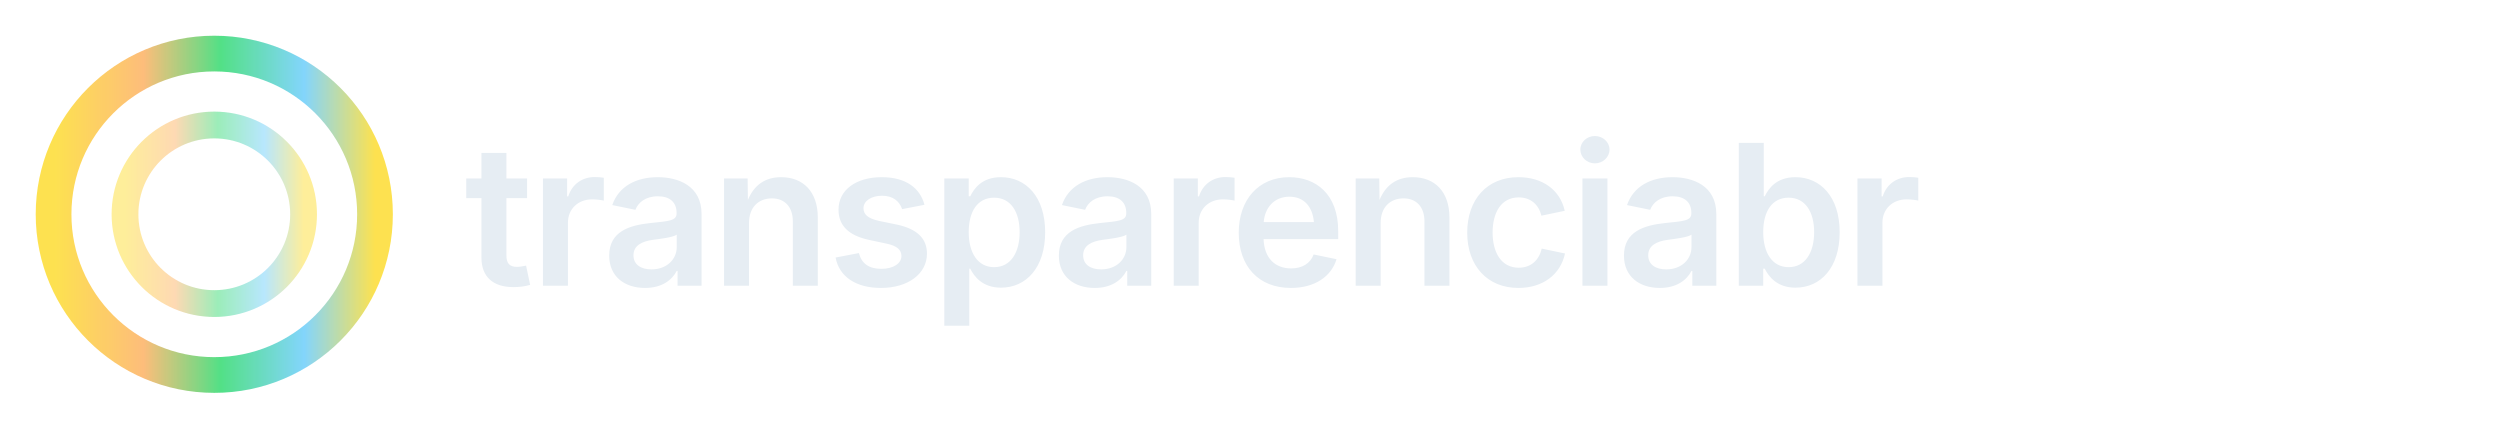
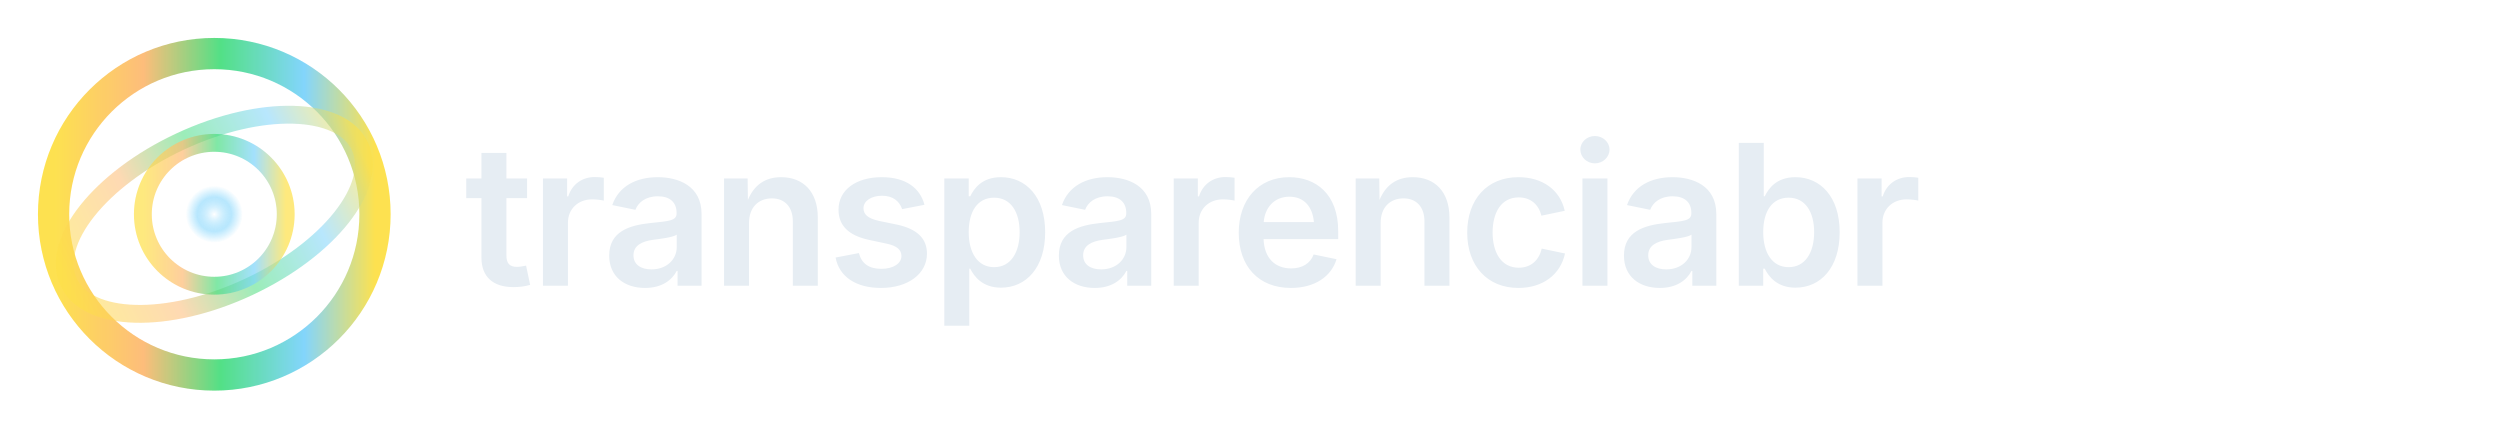
<svg xmlns="http://www.w3.org/2000/svg" viewBox="0 0 280 48" fill="none" aria-hidden="true">
  <defs>
    <linearGradient id="tb-ring" x1="0%" y1="50%" x2="100%" y2="50%">
      <stop offset="0%" stop-color="#FDE047" />
      <stop offset="28%" stop-color="#FDBA74" />
      <stop offset="52%" stop-color="#4ADE80" />
      <stop offset="78%" stop-color="#7DD3FC" />
      <stop offset="100%" stop-color="#FDE047" />
    </linearGradient>
+     <radialGradient id="tb-core" cx="50%" cy="50%" r="50%">
+       <stop offset="0%" stop-color="#FFFFFF" stop-opacity="0.95" />
+       <stop offset="60%" stop-color="#7DD3FC" stop-opacity="0.55" />
+       <stop offset="100%" stop-color="#7DD3FC" stop-opacity="0" />
+     </radialGradient>
  </defs>
  <g transform="translate(4,4)">
-     <circle cx="20" cy="20" r="18" stroke="url(#tb-ring)" stroke-width="4" fill="none" opacity="0.95" />
-     <circle cx="20" cy="20" r="10" stroke="url(#tb-ring)" stroke-width="3" fill="none" opacity="0.55" />
+     <circle cx="20" cy="20" r="18" stroke="url(#tb-ring)" stroke-width="3.5" fill="none" opacity="0.95" />
+     <ellipse cx="20" cy="20" rx="18" ry="9" stroke="url(#tb-ring)" stroke-width="2" fill="none" opacity="0.55" transform="rotate(-25 20 20)" />
+     <circle cx="20" cy="20" r="8" stroke="url(#tb-ring)" stroke-width="2" fill="none" opacity="0.7" />
+     <circle cx="20" cy="20" r="3.2" fill="url(#tb-core)" />
  </g>
  <text x="52" y="32" fill="#E6EDF3" font-family="Inter, system-ui, sans-serif" font-size="22" font-weight="600" letter-spacing="-0.02em">transparenciabr</text>
</svg>
